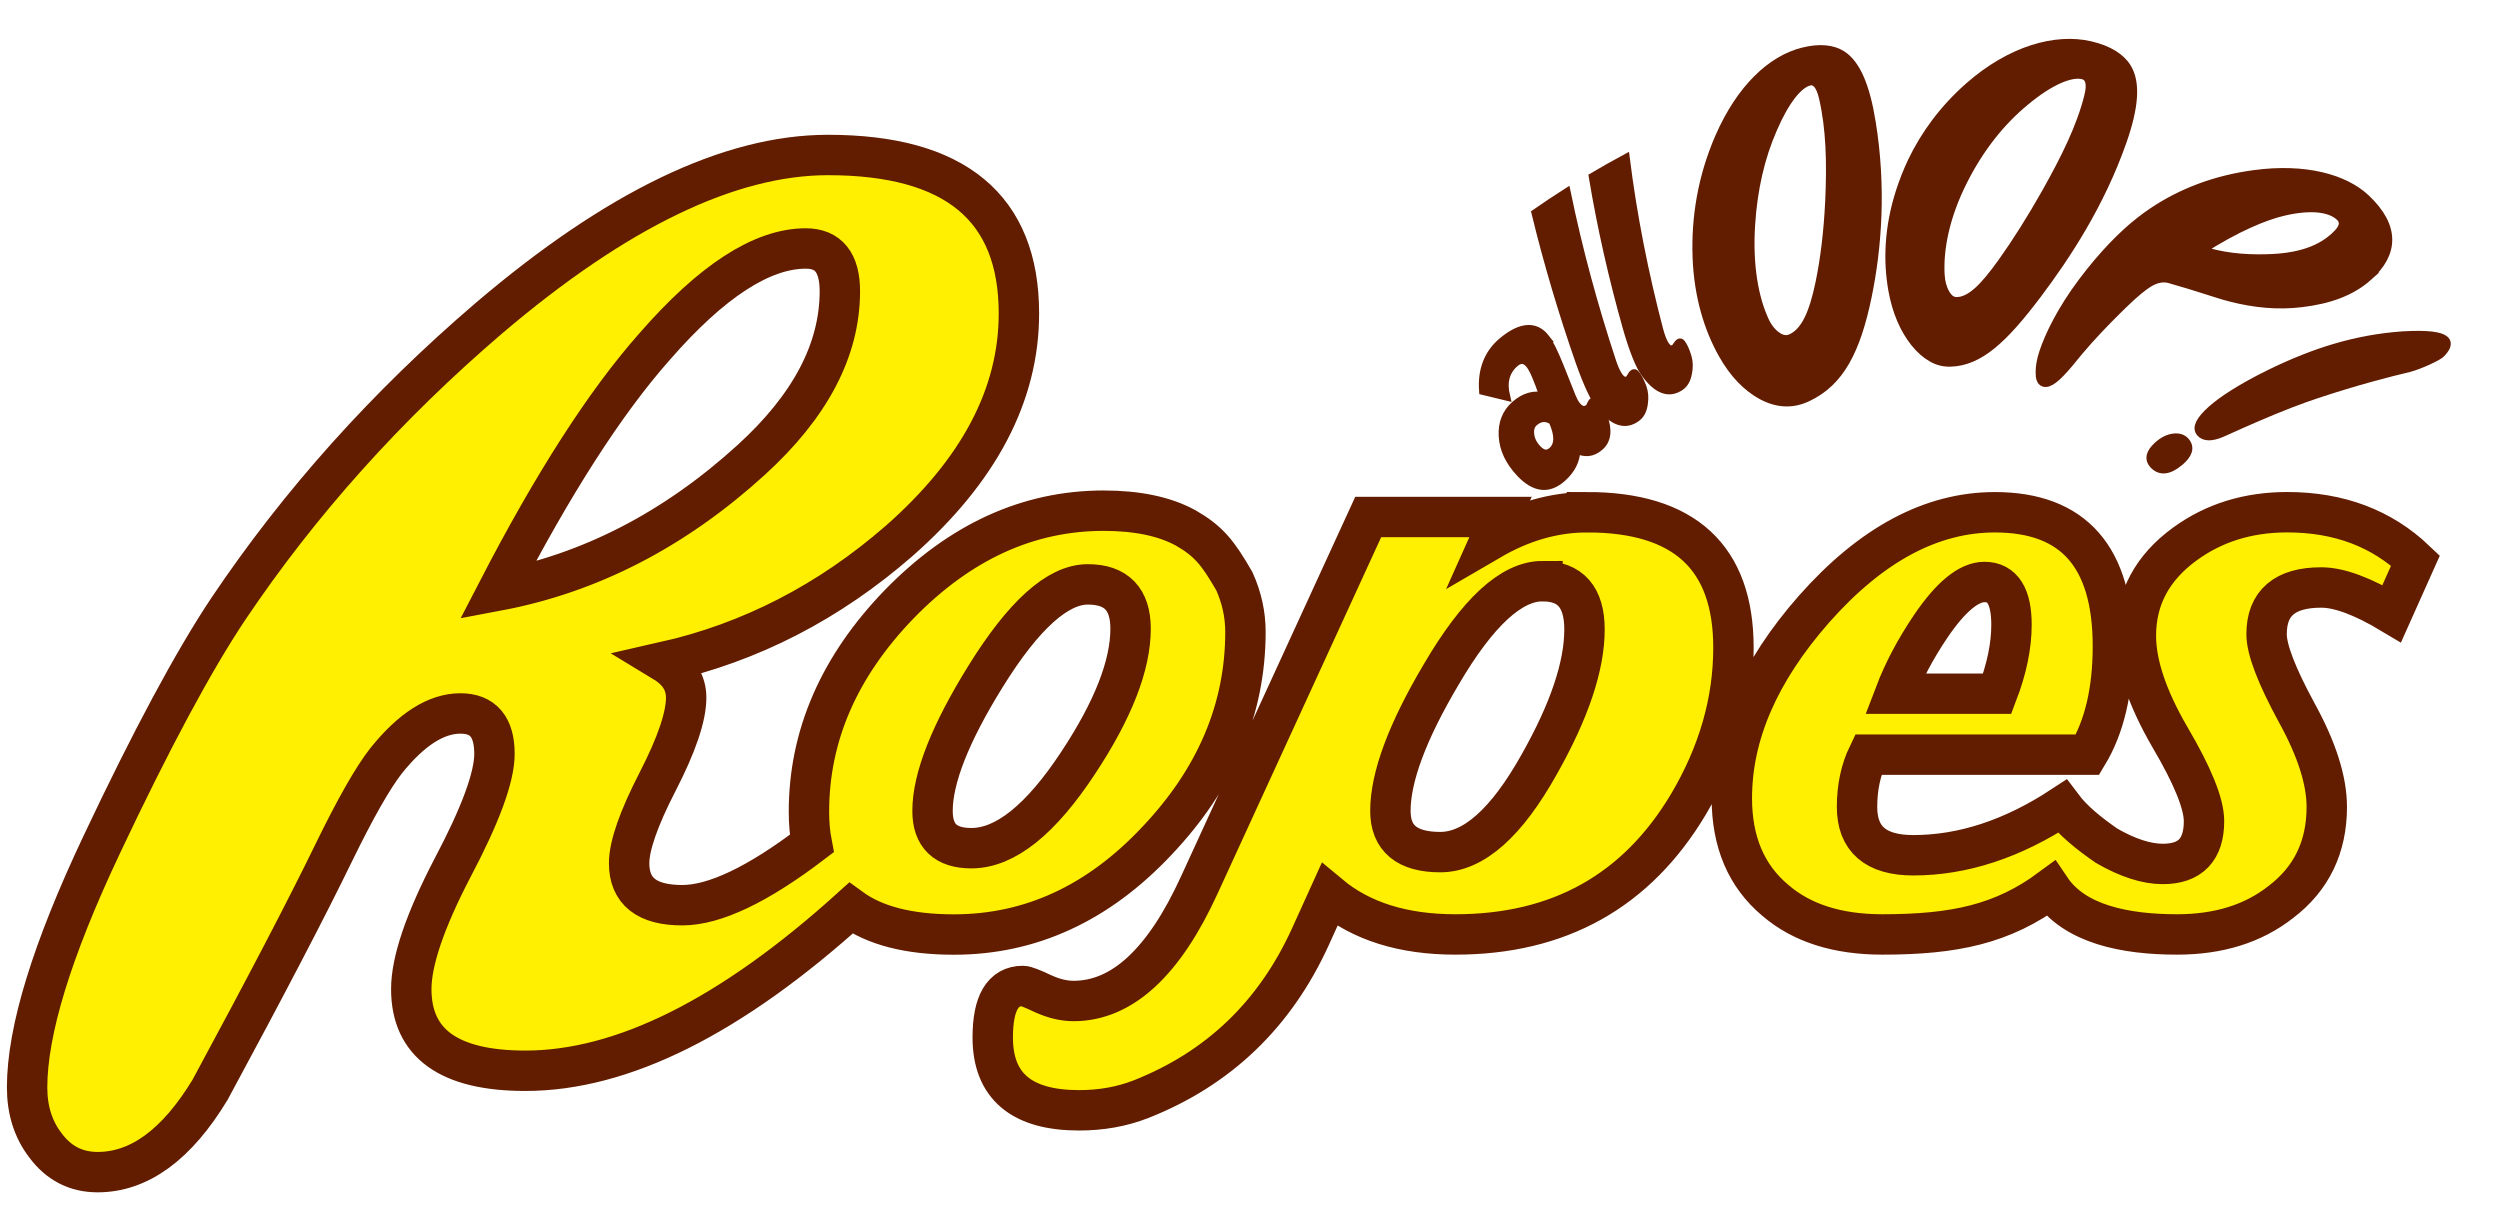
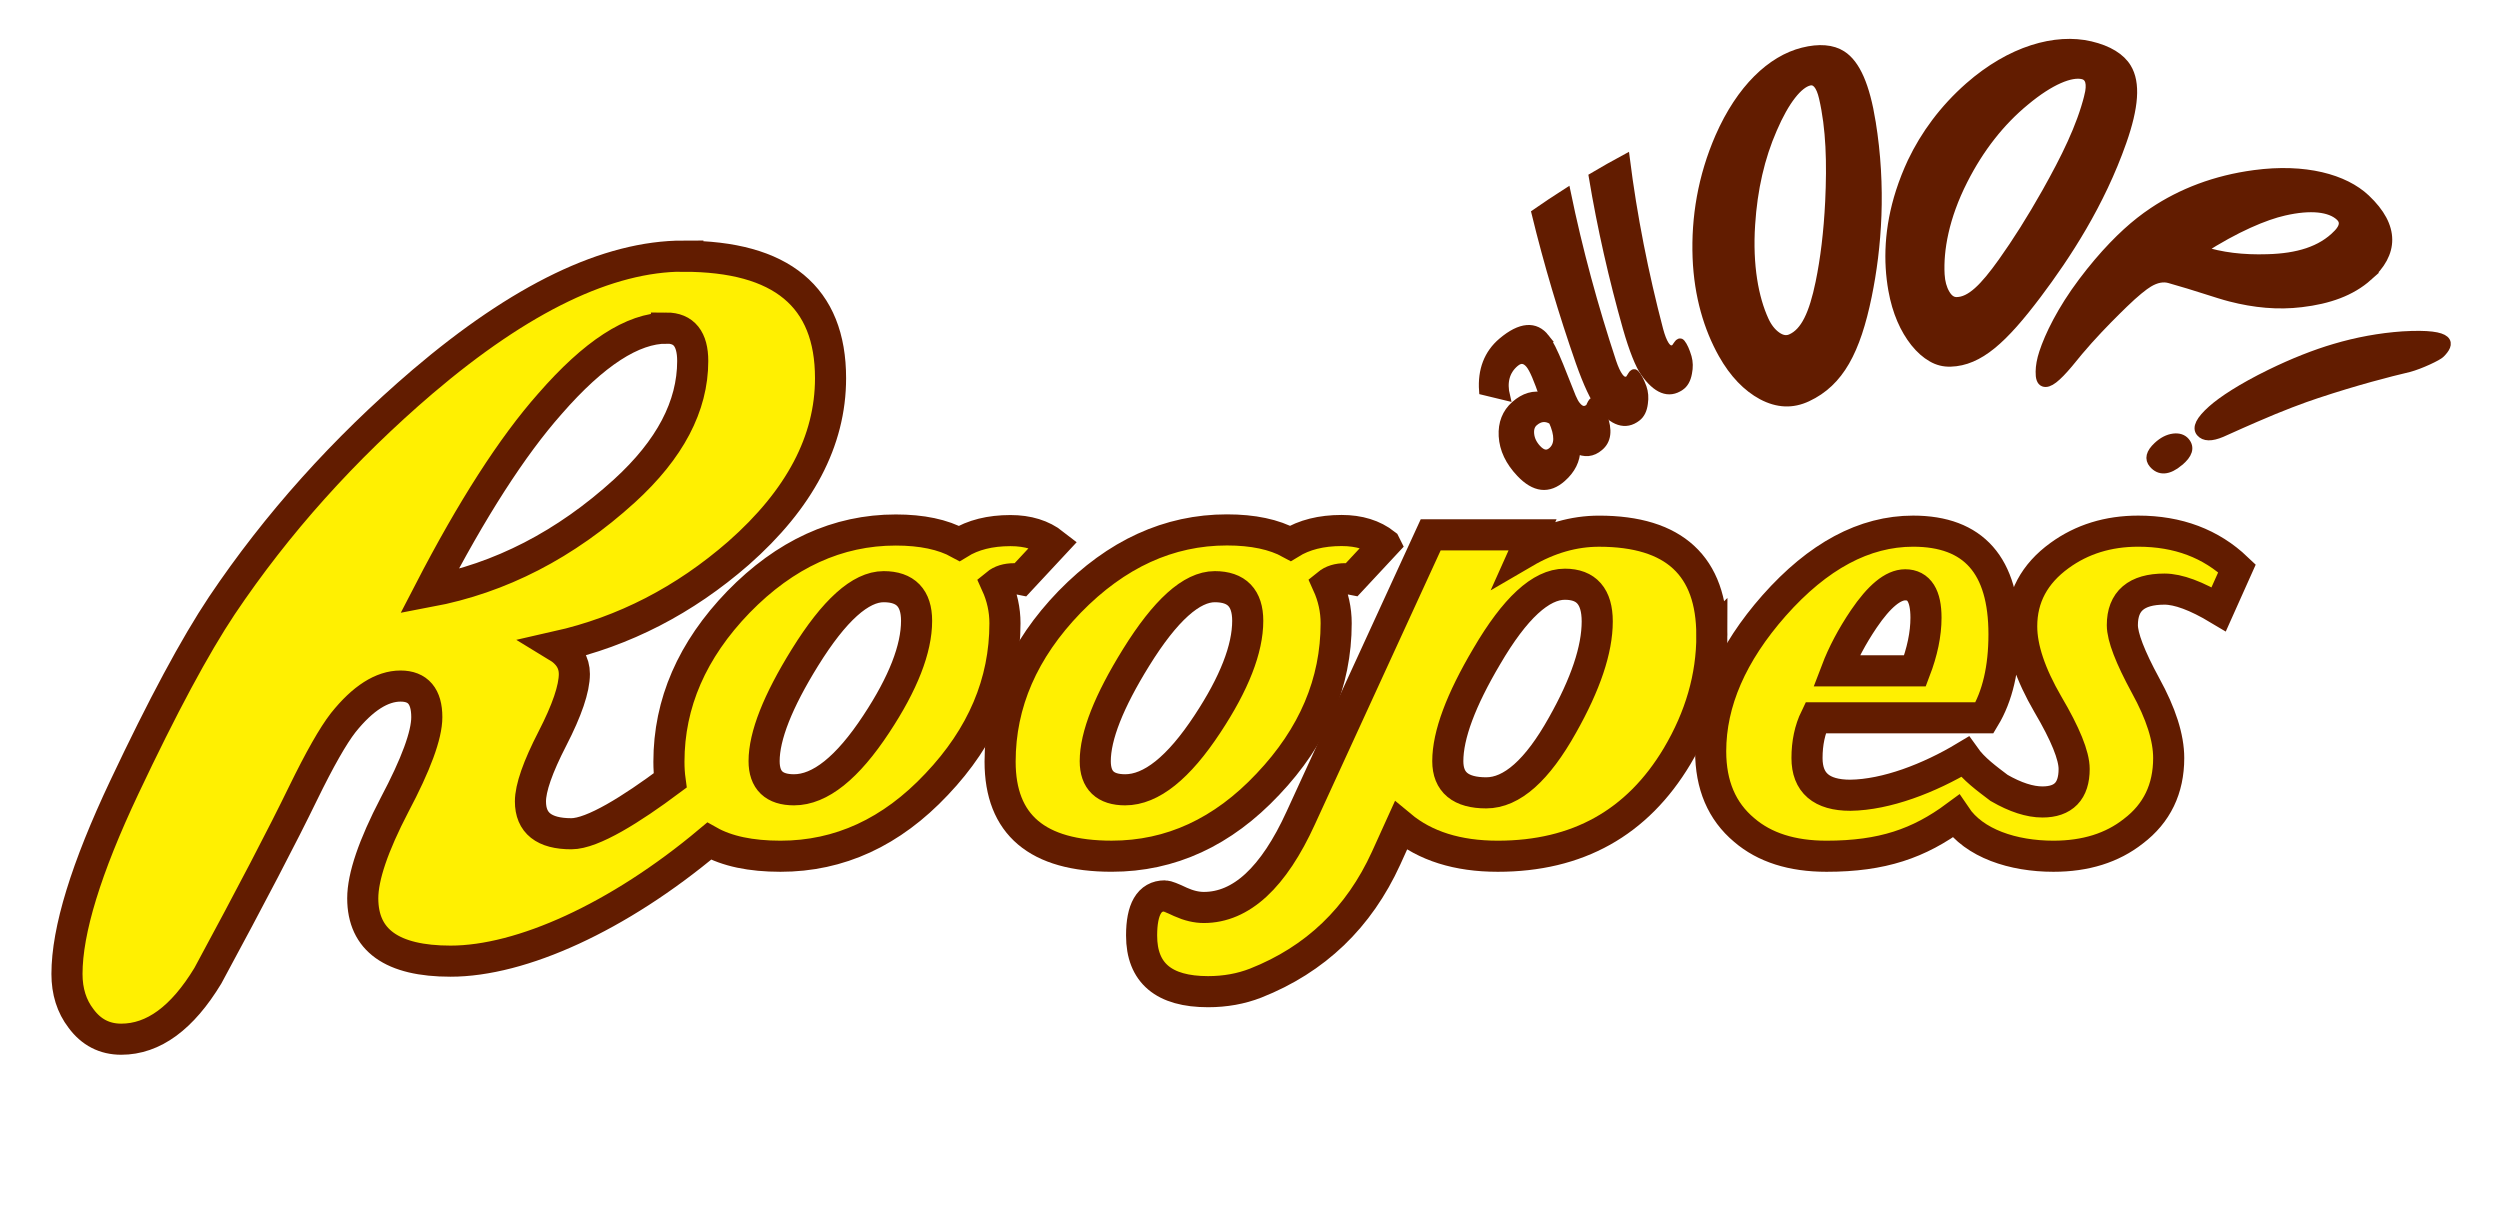
<svg xmlns="http://www.w3.org/2000/svg" width="197mm" height="95mm" viewBox="0 0 197 95" version="1.1" id="svg5" xml:space="preserve">
  <defs id="defs2">
    <rect x="224.452" y="501.479" width="403.163" height="176.312" id="rect398" />
    <rect x="39.399" y="33.137" width="718.326" height="157.443" id="rect113" />
+     <rect x="9.85" y="7.893" width="731.259" height="344.368" id="rect360-9" />
+     <rect x="9.85" y="7.893" width="731.259" height="344.368" id="rect360" />
  </defs>
  <g aria-label="Ropes" transform="matrix(3.183616,0,0,3.183616,-115.0053,-135.513)" id="text111" style="font-size:40px;word-spacing:0px;white-space:pre">
-     <path id="path276" style="fill:#fff001;fill-opacity:1;stroke:#621c00;stroke-opacity:1" d="m 56.618,46.402 c -2.431,0 -5.229,1.346 -8.392,4.039 -2.536,2.17 -4.686,4.569 -6.451,7.196 -0.863,1.294 -1.909,3.242 -3.137,5.843 -1.229,2.601 -1.843,4.601 -1.843,6 0,0.562 0.15,1.039 0.451,1.431 0.327,0.444 0.758,0.667 1.294,0.667 1.033,0 1.961,-0.68 2.784,-2.039 1.399,-2.588 2.418,-4.542 3.059,-5.863 0.536,-1.098 0.967,-1.856 1.294,-2.275 0.627,-0.784 1.242,-1.176 1.843,-1.176 0.562,0 0.843,0.333 0.843,1 0,0.575 -0.347,1.516 -1.039,2.824 -0.68,1.307 -1.02,2.307 -1.02,3 0,1.346 0.941,2.02 2.824,2.02 2.401,0 5.086,-1.342 8.055,-4.023 0.595,0.434 1.445,0.651 2.552,0.651 1.895,0 3.569,-0.771 5.02,-2.314 1.464,-1.542 2.196,-3.268 2.196,-5.177 0,-0.431 -0.092,-0.85 -0.275,-1.255 -0.407,-0.704 -0.634,-0.989 -1.196,-1.314 -0.523,-0.288 -1.203,-0.431 -2.039,-0.431 -1.869,0 -3.556,0.771 -5.059,2.314 -1.49,1.542 -2.235,3.255 -2.235,5.137 0,0.282 0.023,0.545 0.07,0.788 -1.337,1.017 -2.406,1.526 -3.207,1.526 -0.876,0 -1.314,-0.346 -1.314,-1.039 0,-0.431 0.235,-1.105 0.706,-2.02 0.471,-0.915 0.706,-1.608 0.706,-2.079 0,-0.366 -0.183,-0.66 -0.549,-0.882 2.144,-0.484 4.085,-1.484 5.824,-3 1.974,-1.739 2.961,-3.614 2.961,-5.627 0,-2.614 -1.575,-3.922 -4.725,-3.922 z m -0.549,2.314 c 0.562,0 0.843,0.353 0.843,1.059 0,1.451 -0.732,2.843 -2.196,4.176 -1.895,1.725 -3.987,2.804 -6.274,3.235 1.373,-2.654 2.667,-4.667 3.882,-6.039 1.412,-1.621 2.66,-2.431 3.745,-2.431 z m 19.333,6.529 c -0.81,0 -1.608,0.229 -2.392,0.686 l 0.255,-0.569 h -3.275 l -4.176,9.098 c -0.876,1.922 -1.915,2.882 -3.118,2.882 -0.235,0 -0.484,-0.059 -0.745,-0.176 -0.275,-0.131 -0.444,-0.196 -0.51,-0.196 -0.497,0 -0.745,0.425 -0.745,1.274 0,1.203 0.712,1.804 2.137,1.804 0.549,0 1.059,-0.091 1.529,-0.274 1.922,-0.758 3.32,-2.098 4.196,-4.02 l 0.471,-1.039 c 0.784,0.654 1.824,0.98 3.118,0.98 2.562,0 4.484,-1.072 5.765,-3.216 0.745,-1.255 1.118,-2.549 1.118,-3.882 0,-2.235 -1.209,-3.353 -3.628,-3.353 z m 10.098,0 c -1.569,0 -3.059,0.797 -4.471,2.392 -1.359,1.542 -2.039,3.105 -2.039,4.686 0,1.085 0.359,1.928 1.078,2.529 0.654,0.562 1.536,0.843 2.647,0.843 1.791,0 2.98,-0.257 4.166,-1.133 0.589,0.876 1.831,1.133 3.129,1.133 1.033,0 1.889,-0.268 2.569,-0.804 0.758,-0.575 1.137,-1.36 1.137,-2.353 0,-0.654 -0.248,-1.431 -0.745,-2.333 -0.497,-0.915 -0.745,-1.562 -0.745,-1.941 0,-0.771 0.451,-1.157 1.353,-1.157 0.444,0 1.026,0.216 1.745,0.647 l 0.588,-1.314 c -0.837,-0.797 -1.895,-1.196 -3.176,-1.196 -0.967,0 -1.81,0.261 -2.529,0.784 -0.81,0.588 -1.216,1.346 -1.216,2.274 0,0.706 0.281,1.542 0.843,2.51 0.562,0.954 0.843,1.647 0.843,2.079 0,0.706 -0.34,1.059 -1.02,1.059 -0.405,0 -0.869,-0.15 -1.392,-0.451 -0.416,-0.289 -0.826,-0.611 -1.098,-0.974 -1.229,0.806 -2.458,1.21 -3.686,1.21 -0.928,0 -1.392,-0.399 -1.392,-1.196 0,-0.484 0.092,-0.915 0.275,-1.294 h 5.431 c 0.418,-0.693 0.627,-1.588 0.627,-2.686 0,-2.209 -0.974,-3.314 -2.922,-3.314 z m -11.196,1.706 c 0.693,0 1.039,0.399 1.039,1.196 0,0.902 -0.372,2.013 -1.118,3.333 -0.81,1.451 -1.628,2.177 -2.451,2.177 -0.824,0 -1.235,-0.34 -1.235,-1.02 0,-0.837 0.418,-1.961 1.255,-3.373 0.902,-1.542 1.739,-2.314 2.51,-2.314 z m 10.941,0.02 c 0.444,0 0.667,0.353 0.667,1.059 0,0.523 -0.118,1.091 -0.353,1.706 h -2.529 c 0.209,-0.549 0.503,-1.104 0.882,-1.667 0.497,-0.732 0.941,-1.098 1.333,-1.098 z m -22.196,0.059 c 0.706,0 1.059,0.366 1.059,1.098 0,0.902 -0.431,2.007 -1.294,3.314 -0.928,1.412 -1.81,2.118 -2.647,2.118 -0.641,0 -0.961,-0.307 -0.961,-0.922 0,-0.81 0.438,-1.921 1.314,-3.333 0.941,-1.516 1.784,-2.275 2.529,-2.275 z" />
    <g id="g545" transform="matrix(0.8862305,0,0,0.8862305,14.63542,-23.08362)" style="fill:#621c00;fill-opacity:1;stroke:#621c00;stroke-opacity:1" class="UnoptimicedTransforms">
      <g aria-label="oops, all OOP!" transform="matrix(0.2319381,0,0,0.2319381,2.61536,-36.28446)" id="text396" style="line-height:1.25;shape-inside:url(#rect398);fill:#621c00;fill-opacity:1;stroke:#621c00;stroke-opacity:1">
        <g id="g502" style="fill:#621c00;fill-opacity:1;stroke:#621c00;stroke-opacity:1">
          <path d="m 279.35,516.516 c 0.464,0.589 1.008,1.691 1.671,3.318 0.495,1.265 1.001,2.536 1.519,3.814 0.19,0.448 0.374,0.779 0.549,0.993 0.5,0.636 1.018,0.733 1.557,0.302 0.023,-0.018 0.119,-0.204 0.29,-0.557 0.142,-0.248 0.272,-0.309 0.389,-0.185 0.388,0.372 0.713,0.954 0.987,1.741 0.628,1.701 0.476,2.921 -0.467,3.695 -0.832,0.71 -1.751,0.805 -2.774,0.28 -0.021,1.326 -0.59,2.467 -1.715,3.459 -1.618,1.428 -3.277,1.247 -5.015,-0.586 -1.303,-1.374 -2.017,-2.853 -2.109,-4.465 -0.082,-1.532 0.41,-2.786 1.469,-3.724 1.106,-0.979 2.271,-1.316 3.462,-1.015 -0.7,-2.059 -1.243,-3.356 -1.696,-3.901 -0.543,-0.653 -1.137,-0.715 -1.778,-0.171 -1.136,0.965 -1.498,2.32 -1.087,4.023 -0.908,-0.228 -1.818,-0.447 -2.732,-0.658 -0.18,-2.47 0.584,-4.468 2.277,-5.9 2.235,-1.891 3.999,-1.991 5.204,-0.463 10e-6,10e-6 2e-5,2e-5 3e-5,4e-5 z m 0.882,9.964 c -0.785,-0.502 -1.54,-0.443 -2.254,0.182 -0.374,0.327 -0.532,0.807 -0.472,1.433 0.06,0.626 0.334,1.205 0.816,1.738 0.653,0.722 1.269,0.822 1.851,0.313 0.823,-0.721 0.84,-1.933 0.059,-3.667 z" id="path412" style="fill:#621c00;fill-opacity:1;stroke:#621c00;stroke-opacity:1" />
          <path d="m 281.907,499.004 c 1.434,6.951 3.294,13.765 5.491,20.416 0.27,0.802 0.548,1.393 0.825,1.769 0.39,0.532 0.797,0.64 1.221,0.332 0.035,-0.026 0.151,-0.202 0.349,-0.527 0.14,-0.231 0.266,-0.281 0.376,-0.151 0.306,0.331 0.596,0.88 0.878,1.646 0.206,0.585 0.255,1.218 0.154,1.897 -0.097,0.782 -0.371,1.343 -0.832,1.69 -1.351,1.043 -2.835,0.587 -4.454,-1.447 -0.635,-0.808 -1.482,-2.563 -2.422,-5.232 -2.035,-5.844 -3.824,-11.821 -5.305,-17.914 1.219,-0.847 2.459,-1.674 3.719,-2.479 z" id="path414" style="fill:#621c00;fill-opacity:1;stroke:#621c00;stroke-opacity:1" />
          <path d="m 289.019,494.89 c 0.884,7.013 2.257,13.908 4.029,20.662 0.219,0.815 0.459,1.42 0.71,1.812 0.355,0.554 0.751,0.688 1.188,0.41 0.036,-0.023 0.161,-0.191 0.376,-0.501 0.152,-0.221 0.279,-0.262 0.38,-0.125 0.282,0.349 0.535,0.913 0.768,1.693 0.168,0.595 0.18,1.226 0.043,1.894 -0.139,0.77 -0.439,1.309 -0.912,1.625 -1.384,0.949 -2.825,0.41 -4.32,-1.716 -0.585,-0.841 -1.332,-2.644 -2.109,-5.359 -1.679,-5.945 -3.063,-12.006 -4.09,-18.168 1.292,-0.767 2.605,-1.51 3.937,-2.227 z" id="path416" style="fill:#621c00;fill-opacity:1;stroke:#621c00;stroke-opacity:1" />
          <path d="m 318.627,490.504 c 1.286,7.882 0.727,15.138 -0.468,20.969 -1.36,6.593 -3.335,10.381 -7.257,12.214 -1.783,0.834 -3.57,0.779 -5.484,-0.237 -1.777,-0.959 -3.398,-2.6 -4.738,-4.992 -1.733,-3.092 -2.914,-6.968 -3.098,-11.601 -0.179,-4.827 0.626,-9.737 2.72,-14.546 2.557,-5.836 6.26,-9.309 10.052,-10.262 1.976,-0.497 3.572,-0.353 4.71,0.374 1.731,1.098 2.864,3.784 3.564,8.08 z m -5.831,-2.927 c -0.345,-1.483 -0.901,-2.138 -1.677,-1.942 -1.266,0.319 -2.865,2.231 -4.367,5.735 -1.485,3.392 -2.367,7.237 -2.637,11.489 -0.324,4.982 0.426,8.886 1.64,11.532 0.385,0.839 0.881,1.464 1.473,1.883 0.593,0.419 1.148,0.511 1.68,0.279 1.684,-0.736 2.699,-2.926 3.479,-6.703 0.587,-2.836 0.984,-6.11 1.161,-9.745 0.219,-4.671 0.109,-8.829 -0.752,-12.528 z" id="path418" style="fill:#621c00;fill-opacity:1;stroke:#621c00;stroke-opacity:1" />
          <g id="g506" style="fill:#621c00;fill-opacity:1;stroke:#621c00;stroke-opacity:1">
            <path d="m 348.838,492.875 c -2.623,7.488 -6.72,13.736 -10.251,18.424 -4.069,5.388 -6.977,8.072 -10.439,8.177 -0.823,0.025 -1.565,-0.161 -2.268,-0.572 -0.731,-0.414 -1.418,-1.022 -2.069,-1.833 -1.233,-1.558 -2.184,-3.65 -2.659,-6.321 -0.614,-3.45 -0.51,-7.458 0.906,-11.863 0.391,-1.206 0.857,-2.396 1.404,-3.566 0,0 0,0 0,0 1.568,-3.287 3.833,-6.382 6.893,-9.079 5.034,-4.418 10.451,-5.93 14.641,-4.951 2.182,0.51 3.667,1.451 4.408,2.669 1.137,1.854 0.88,4.791 -0.565,8.914 z m -4.092,-5.473 c 0.372,-1.488 0.148,-2.343 -0.701,-2.54 -1.382,-0.32 -3.864,0.643 -6.902,3.18 -2.973,2.444 -5.478,5.638 -7.426,9.48 -2.285,4.487 -2.942,8.442 -2.787,11.343 0.049,0.925 0.267,1.696 0.626,2.313 0.36,0.619 0.792,0.922 1.315,0.918 1.66,-0.013 3.278,-1.617 5.511,-4.753 1.666,-2.337 3.461,-5.169 5.257,-8.355 2.315,-4.125 4.178,-7.863 5.108,-11.585 z" id="path420" style="fill:#621c00;fill-opacity:1;stroke:#621c00;stroke-opacity:1" />
          </g>
          <path d="m 378.449,509.143 c -2.057,1.836 -4.777,2.788 -8.063,3.173 -2.835,0.343 -5.651,0.07 -8.55,-0.676 -1.602,-0.408 -4.028,-1.295 -7.309,-2.211 -0.764,-0.223 -1.609,-0.066 -2.508,0.473 -0.604,0.361 -1.642,1.188 -2.992,2.497 -1.054,1.026 -2.598,2.544 -4.262,4.396 0,0 0,10e-6 0,10e-6 -0.752,0.844 -1.553,1.784 -2.38,2.82 -1.46,1.729 -2.405,2.508 -3.038,2.265 -0.329,-0.126 -0.474,-0.556 -0.457,-1.305 0.007,-0.662 0.141,-1.429 0.423,-2.286 0.671,-2.043 2.143,-5.12 4.729,-8.561 2.483,-3.3 4.875,-5.698 6.884,-7.275 0.515,-0.404 1.048,-0.791 1.6,-1.16 3.421,-2.29 7.49,-3.859 12.198,-4.489 6.109,-0.82 10.867,0.492 13.439,2.918 3.607,3.402 3.416,6.639 0.285,9.421 z m -3.729,-5.152 c 0.793,-0.814 0.898,-1.508 0.286,-2.076 -1.155,-1.073 -3.463,-1.368 -6.69,-0.625 -2.284,0.515 -5.799,1.973 -9.952,4.653 2.376,0.771 4.979,1.086 7.96,0.99 3.588,-0.096 6.429,-0.924 8.395,-2.942 z" id="path422" style="fill:#621c00;fill-opacity:1;stroke:#621c00;stroke-opacity:1" />
          <path d="m 387.172,518.414 c -0.305,0.334 -2.477,1.362 -3.828,1.717 -2.385,0.561 -6.335,1.576 -11.067,3.147 -1.743,0.575 -4.301,1.526 -7.416,2.885 -0.82,0.36 -2.388,1.038 -4.078,1.809 -1.24,0.52 -2.086,0.502 -2.564,-0.06 -0.496,-0.583 -0.04,-1.499 1.378,-2.766 1.248,-1.116 3.604,-2.666 7.024,-4.339 2.808,-1.371 5.409,-2.392 7.779,-3.089 2.674,-0.792 5.409,-1.3 8.196,-1.494 6.247,-0.369 5.723,1.042 4.576,2.19 z m -31.487,13.045 c -1.322,1.096 -2.372,1.146 -3.152,0.245 -0.536,-0.618 -0.369,-1.339 0.528,-2.175 0.618,-0.576 1.264,-0.916 1.954,-1.001 0.618,-0.069 1.095,0.089 1.417,0.465 0.62,0.723 0.359,1.55 -0.747,2.465 z" id="path424" style="fill:#621c00;fill-opacity:1;stroke:#621c00;stroke-opacity:1" />
        </g>
      </g>
    </g>
+     <g aria-label="Roopes" transform="matrix(0.7699108,0,0,0.7699108,30.19822,32.59778)" id="text358" style="line-height:1.25;font-family:'Wild Ride';-inkscape-font-specification:'Wild Ride, Normal';shape-inside:url(#rect360);fill:#000000;fill-opacity:1">
+       <path id="path1832" style="fill:#fff001;fill-opacity:1;stroke:#621c00;stroke-opacity:1" d="m 29.673,21.18 c -2.431,0 -5.229,1.346 -8.392,4.039 -2.536,2.17 -4.686,4.569 -6.451,7.196 -0.863,1.294 -1.909,3.242 -3.137,5.843 -1.229,2.601 -1.843,4.601 -1.843,6 0,0.562 0.15,1.039 0.451,1.431 0.327,0.444 0.758,0.667 1.294,0.667 1.033,0 1.961,-0.68 2.784,-2.039 1.399,-2.588 2.418,-4.542 3.059,-5.863 0.536,-1.098 0.967,-1.856 1.294,-2.275 0.627,-0.784 1.242,-1.176 1.843,-1.176 0.562,0 0.843,0.333 0.843,1 0,0.575 -0.346,1.516 -1.039,2.824 -0.68,1.307 -1.02,2.307 -1.02,3 0,1.346 0.941,2.02 2.823,2.02 2.271,0 5.393,-1.409 8.313,-3.858 0.574,0.323 1.339,0.485 2.294,0.485 1.895,0 3.569,-0.771 5.02,-2.314 1.464,-1.542 2.196,-3.268 2.196,-5.176 0,-0.431 -0.091,-0.85 -0.275,-1.255 0.144,-0.118 0.333,-0.176 0.569,-0.176 0.078,0 0.15,0.006 0.216,0.02 l 1.059,-1.137 c -0.366,-0.288 -0.83,-0.431 -1.392,-0.431 -0.654,0 -1.203,0.137 -1.647,0.412 -0.523,-0.288 -1.203,-0.431 -2.039,-0.431 -1.869,0 -3.556,0.771 -5.059,2.314 -1.49,1.542 -2.235,3.255 -2.235,5.137 0,0.212 0.013,0.412 0.039,0.601 -1.239,0.924 -2.493,1.713 -3.177,1.713 -0.876,0 -1.314,-0.346 -1.314,-1.039 0,-0.431 0.235,-1.105 0.706,-2.02 0.471,-0.915 0.706,-1.608 0.706,-2.078 0,-0.366 -0.183,-0.66 -0.549,-0.882 2.144,-0.484 4.085,-1.484 5.824,-3 1.974,-1.739 2.961,-3.614 2.961,-5.627 0,-2.614 -1.575,-3.921 -4.726,-3.921 z m -0.549,2.314 c 0.562,0 0.843,0.353 0.843,1.059 0,1.451 -0.732,2.843 -2.196,4.177 -1.895,1.725 -3.987,2.804 -6.274,3.235 1.373,-2.654 2.667,-4.667 3.882,-6.039 1.412,-1.621 2.66,-2.431 3.745,-2.431 z m 6.981,8.314 c 0.706,0 1.059,0.366 1.059,1.098 0,0.902 -0.431,2.006 -1.294,3.314 -0.928,1.412 -1.811,2.118 -2.647,2.118 -0.641,0 -0.961,-0.307 -0.961,-0.922 0,-0.81 0.438,-1.921 1.314,-3.333 0.941,-1.516 1.784,-2.275 2.53,-2.275 z" />
+       <path d="m 52.222,30.435 -1.059,1.137 q -0.098,-0.02 -0.216,-0.02 -0.353,0 -0.569,0.176 0.275,0.608 0.275,1.255 0,2.863 -2.196,5.176 -2.176,2.314 -5.02,2.314 -3.588,0 -3.588,-3.039 0,-2.824 2.235,-5.137 2.255,-2.314 5.059,-2.314 1.255,0 2.039,0.431 0.667,-0.412 1.647,-0.412 0.843,0 1.392,0.431 z m -4.412,2.471 q 0,-1.098 -1.059,-1.098 -1.118,0 -2.529,2.275 -1.314,2.118 -1.314,3.333 0,0.922 0.961,0.922 1.255,0 2.647,-2.118 1.294,-1.961 1.294,-3.314 z" id="path1834" style="fill:#fff001;fill-opacity:1;stroke:#621c00;stroke-opacity:1" />
+       <path d="m 62.732,33.376 q 0,2 -1.118,3.882 -1.922,3.216 -5.765,3.216 -1.941,0 -3.118,-0.98 l -0.471,1.039 q -1.314,2.882 -4.196,4.02 -0.706,0.275 -1.529,0.275 -2.137,0 -2.137,-1.804 0,-1.275 0.745,-1.275 0.098,0 0.51,0.196 0.392,0.176 0.745,0.176 1.804,0 3.118,-2.882 l 4.176,-9.098 h 3.275 l -0.255,0.569 q 1.176,-0.686 2.392,-0.686 3.627,0 3.627,3.353 z m -3.686,-0.451 q 0,-1.196 -1.039,-1.196 -1.157,0 -2.51,2.314 -1.255,2.118 -1.255,3.373 0,1.02 1.235,1.02 1.235,0 2.451,-2.176 1.118,-1.98 1.118,-3.333 z" id="path1836" style="fill:#fff001;fill-opacity:1;stroke:#621c00;stroke-opacity:1" />
+       <path id="path1838" style="fill:#fff001;fill-opacity:1;stroke:#621c00;stroke-opacity:1" d="m 69.203,30.023 c -1.569,0 -3.059,0.798 -4.471,2.392 -1.359,1.542 -2.039,3.104 -2.039,4.686 0,1.085 0.359,1.928 1.078,2.53 0.654,0.562 1.536,0.843 2.647,0.843 1.791,0 2.971,-0.41 4.156,-1.286 0.589,0.876 1.84,1.286 3.138,1.286 1.033,0 1.889,-0.268 2.569,-0.804 0.758,-0.575 1.137,-1.36 1.137,-2.353 0,-0.654 -0.248,-1.431 -0.745,-2.333 -0.497,-0.915 -0.745,-1.562 -0.745,-1.941 0,-0.771 0.451,-1.157 1.353,-1.157 0.444,0 1.026,0.216 1.745,0.647 l 0.588,-1.314 c -0.837,-0.797 -1.895,-1.196 -3.176,-1.196 -0.967,0 -1.811,0.261 -2.53,0.784 -0.81,0.588 -1.216,1.347 -1.216,2.275 0,0.706 0.281,1.542 0.843,2.51 0.562,0.954 0.843,1.647 0.843,2.078 0,0.706 -0.34,1.059 -1.02,1.059 -0.405,0 -0.869,-0.15 -1.392,-0.451 -0.392,-0.298 -0.818,-0.605 -1.098,-1 -1.147,0.689 -2.528,1.221 -3.686,1.235 -0.928,0 -1.392,-0.399 -1.392,-1.196 0,-0.484 0.091,-0.915 0.275,-1.294 h 5.431 c 0.418,-0.693 0.627,-1.588 0.627,-2.686 0,-2.209 -0.974,-3.314 -2.922,-3.314 z m -0.255,1.725 c 0.444,0 0.667,0.353 0.667,1.059 0,0.523 -0.118,1.091 -0.353,1.706 h -2.529 c 0.209,-0.549 0.503,-1.105 0.882,-1.667 0.497,-0.732 0.941,-1.098 1.333,-1.098 z" />
+     </g>
+     <g aria-label="all OOP!" transform="matrix(0.2749559,0,0,0.2749559,128.8425,73.12736)" id="text358-7" style="line-height:1.25;font-family:'Wild Ride';-inkscape-font-specification:'Wild Ride, Normal';shape-inside:url(#rect360-9);fill:#621c00;fill-opacity:1" />
  </g>
</svg>
